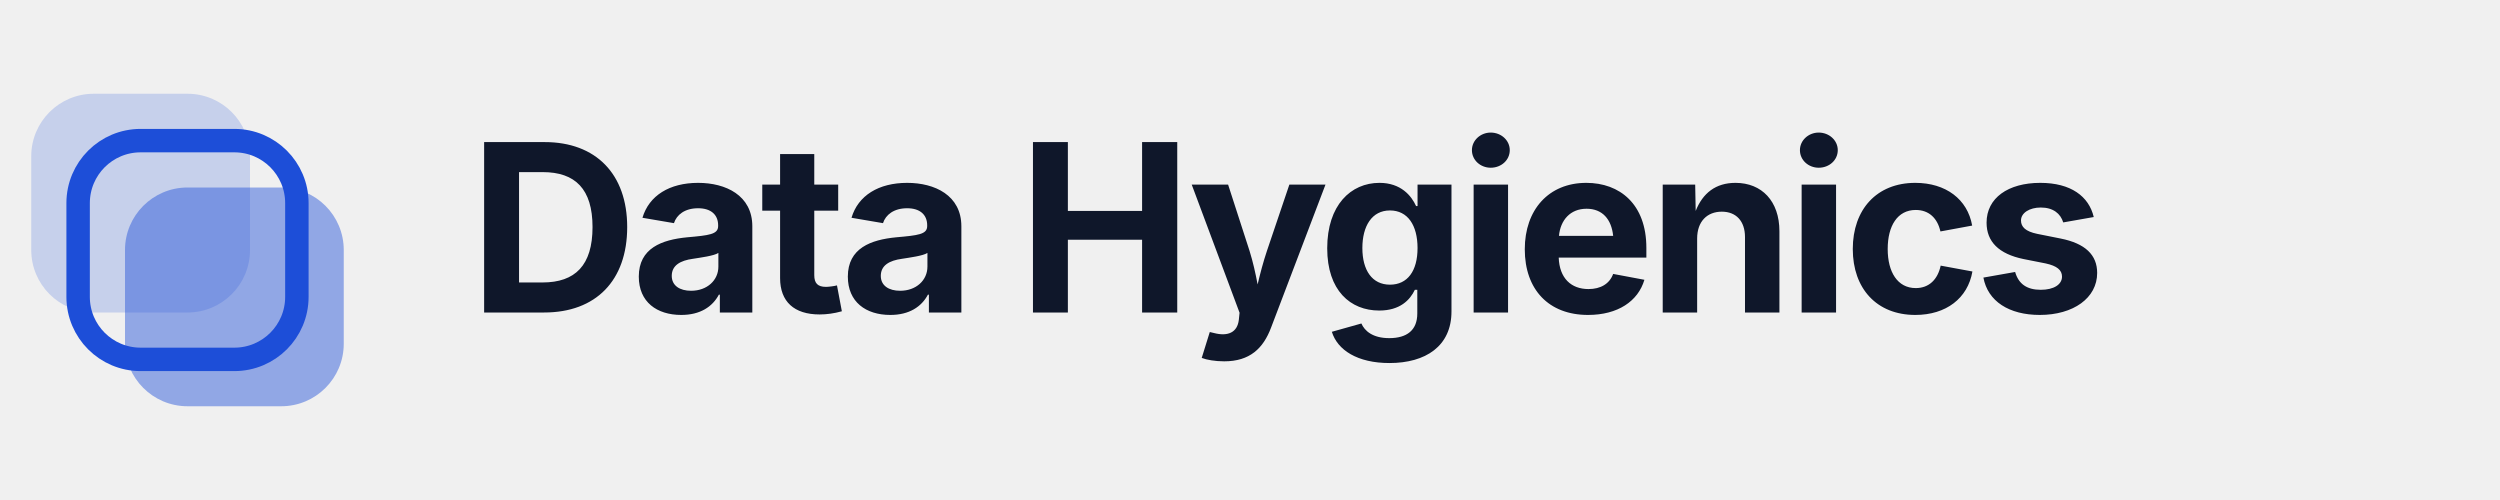
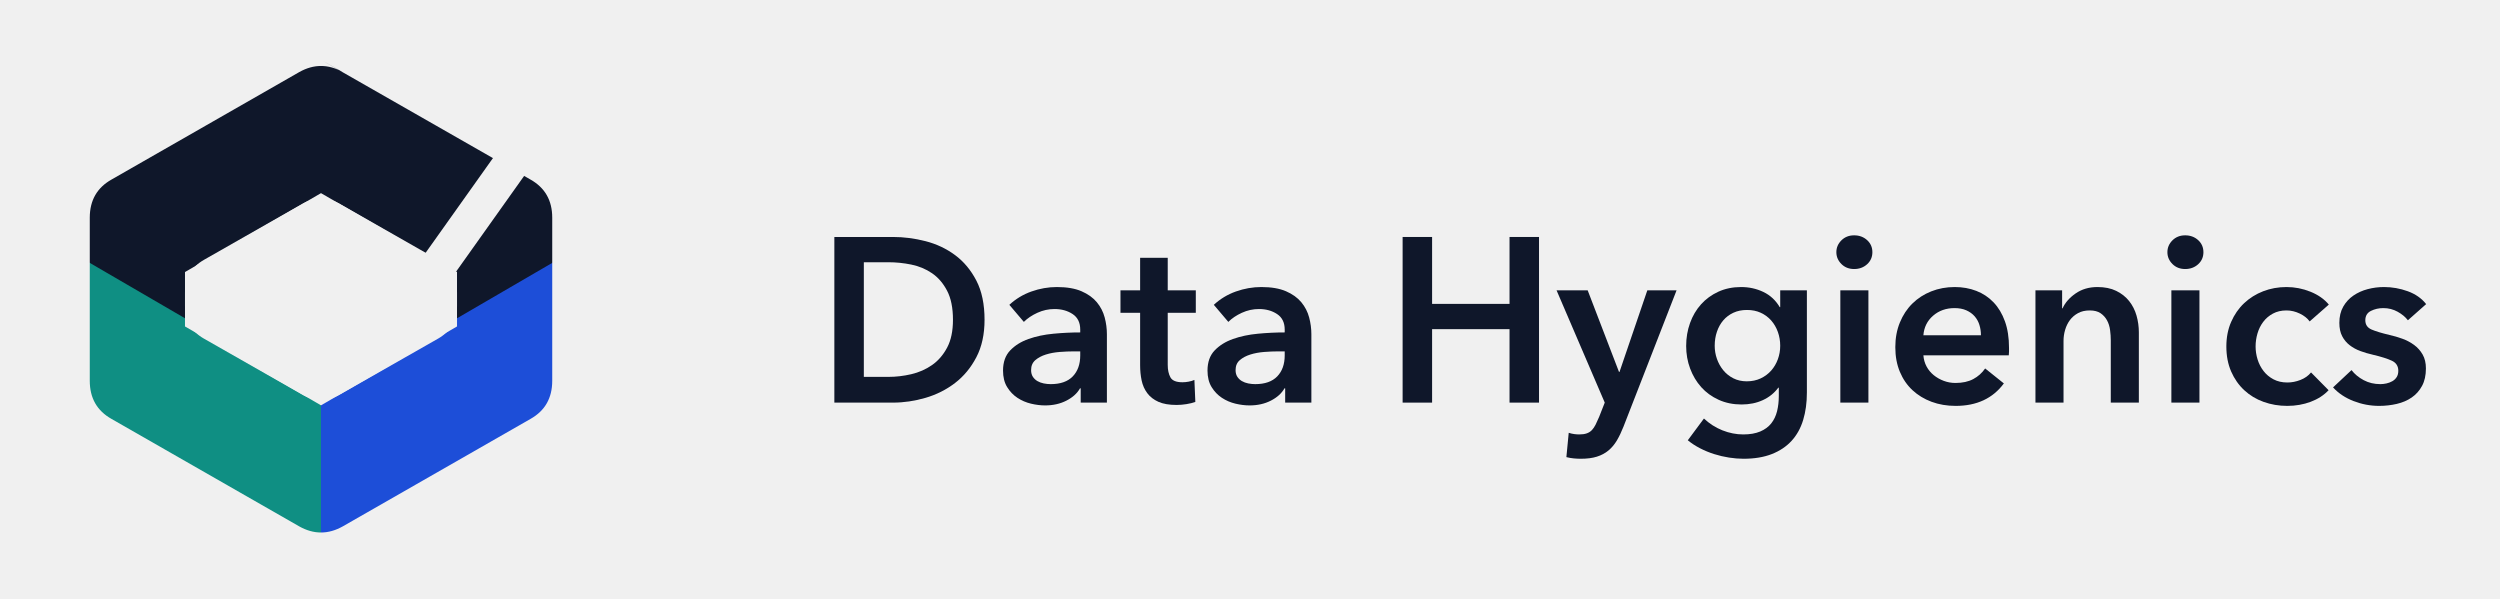
- <svg xmlns="http://www.w3.org/2000/svg" viewBox="0 0 160 32" fill="none">
-   <rect x="2" y="6" width="14" height="14" rx="4" fill="#1D4ED8" opacity="0.2" />
-   <rect x="8" y="12" width="14" height="14" rx="4" fill="#1D4ED8" opacity="0.45" />
-   <rect x="5" y="9" width="14" height="14" rx="4" fill="none" stroke="#1D4ED8" stroke-width="1.5" />
-   <text x="30" y="20" font-family="Inter, system-ui, sans-serif" font-size="15" font-weight="700" fill="#0F172A" letter-spacing="-0.03em">Data Hygienics</text>
+ <svg xmlns="http://www.w3.org/2000/svg" viewBox="0 0 919 220" role="img" aria-label="Data Hygienics logo" fill="none">
+   <g transform="translate(18 10) scale(.5)">
+     <defs>
+       <mask id="horizontal-color-ring-mask" maskUnits="userSpaceOnUse" x="0" y="0" width="400" height="400">
+         <rect width="400" height="400" fill="black" />
+         <path d="M200 24 L354 112 Q370 121 370 140 L370 260 Q370 279 354 288 L216 367 Q200 376 184 367 L46 288 Q30 279 30 260 L30 140 Q30 121 46 112 L184 33 Q200 24 216 33 Z" fill="white" />
+         <path d="M200 122 L286 171 Q300 179 300 195 L300 205 Q300 221 286 229 L214 270 Q200 278 186 270 L114 229 Q100 221 100 205 L100 195 Q100 179 114 171 L186 130 Q200 122 214 130 Z" fill="black" />
+         <path d="M328 94 L351 107 L292 190 L269 177 Z" fill="black" />
+       </mask>
+     </defs>
+     <g mask="url(#horizontal-color-ring-mask)">
+       <path d="M0 92 L100 150 L100 220 L200 278 L200 410 L-10 410 L-10 92 Z" fill="#0F8F83" />
+       <path d="M400 92 L300 150 L300 220 L200 278 L200 410 L410 410 L410 92 Z" fill="#1D4ED8" />
+       <path d="M-10 -10 H410 V150 L300 214 V180 L200 122 L100 180 V214 L-10 150 Z" fill="#0F172A" />
+     </g>
+   </g>
+   <path d="M78 708L329 708Q398 708 468 690Q538 672 594 630.5Q650 589 685 521.5Q720 454 720 354Q720 261 685 194Q650 127 594 84Q538 41 468 20.5Q398 0 329 0L78 0ZM309 110Q358 110 407 121.5Q456 133 495.5 160.5Q535 188 560 235Q585 282 585 354Q585 430 560 478Q535 526 495.5 553Q456 580 407 590Q358 600 309 600L204 600L204 110Z" fill="#0F172A" transform="translate(300.000 148.000) scale(0.086 -0.086)" />
+   <path d="M370 61L367 61Q349 29 309 8.5Q269 -12 218 -12Q189 -12 157.5 -4.5Q126 3 99.5 20.5Q73 38 55.5 66.5Q38 95 38 137Q38 191 68.5 223Q99 255 147 272Q195 289 253.5 294.5Q312 300 368 300L368 312Q368 357 335.5 378.5Q303 400 258 400Q220 400 185 384Q150 368 127 345L65 418Q106 456 159.5 475Q213 494 268 494Q332 494 373.5 476Q415 458 439 429Q463 400 472.5 364Q482 328 482 292L482 0L370 0ZM368 219L341 219Q312 219 280 216.5Q248 214 221 205.5Q194 197 176 181.5Q158 166 158 139Q158 122 165.5 110.5Q173 99 185 92Q197 85 212 82Q227 79 242 79Q304 79 336 112Q368 145 368 202Z" fill="#0F172A" transform="translate(365.446 148.000) scale(0.086 -0.086)" />
+   <path d="M3 384L3 480L87 480L87 619L205 619L205 480L325 480L325 384L205 384L205 161Q205 129 216.5 108Q228 87 268 87Q280 87 294 89.5Q308 92 319 97L323 3Q307 -3 285 -6.5Q263 -10 243 -10Q195 -10 165 3.5Q135 17 117.5 40.5Q100 64 93.5 94.5Q87 125 87 160L87 384Z" fill="#0F172A" transform="translate(411.628 148.000) scale(0.086 -0.086)" />
+   <path d="M370 61L367 61Q349 29 309 8.5Q269 -12 218 -12Q189 -12 157.5 -4.5Q126 3 99.5 20.5Q73 38 55.5 66.5Q38 95 38 137Q38 191 68.5 223Q99 255 147 272Q195 289 253.5 294.5Q312 300 368 300L368 312Q368 357 335.5 378.5Q303 400 258 400Q220 400 185 384Q150 368 127 345L65 418Q106 456 159.5 475Q213 494 268 494Q332 494 373.5 476Q415 458 439 429Q463 400 472.5 364Q482 328 482 292L482 0L370 0ZM368 219L341 219Q312 219 280 216.5Q248 214 221 205.5Q194 197 176 181.5Q158 166 158 139Q158 122 165.5 110.5Q173 99 185 92Q197 85 212 82Q227 79 242 79Q304 79 336 112Q368 145 368 202Z" fill="#0F172A" transform="translate(440.610 148.000) scale(0.086 -0.086)" />
+   <path d="" fill="#0F172A" transform="translate(487.652 148.000) scale(0.086 -0.086)" />
+   <path d="M78 708L204 708L204 422L535 422L535 708L661 708L661 0L535 0L535 314L204 314L204 0L78 0Z" fill="#0F172A" transform="translate(508.894 148.000) scale(0.086 -0.086)" />
+   <path d="M0 480L133 480L267 131L269 131L388 480L513 480L286 -103Q273 -136 258 -161.5Q243 -187 222 -204.5Q201 -222 172.5 -231Q144 -240 104 -240Q89 -240 73.5 -238.5Q58 -237 42 -233L52 -129Q64 -133 75.5 -134.5Q87 -136 97 -136Q116 -136 129 -131.5Q142 -127 151 -117.5Q160 -108 167 -94Q174 -80 182 -61L206 0Z" fill="#0F172A" transform="translate(572.190 148.000) scale(0.086 -0.086)" />
+   <path d="M560 480L560 43Q560 -22 544 -74.5Q528 -127 494.5 -163.5Q461 -200 410 -220Q359 -240 289 -240Q260 -240 227.5 -235Q195 -230 163.5 -220Q132 -210 103 -195Q74 -180 51 -161L120 -68Q155 -101 199 -118.5Q243 -136 288 -136Q331 -136 360.5 -123.5Q390 -111 407.5 -89Q425 -67 432.5 -37Q440 -7 440 29L440 64L438 64Q412 29 371.5 10.5Q331 -8 281 -8Q227 -8 183 12Q139 32 108.5 66Q78 100 61 145.5Q44 191 44 242Q44 294 60.5 340Q77 386 107.5 420Q138 454 181.5 474Q225 494 279 494Q330 494 374 473Q418 452 444 408L446 408L446 480ZM304 396Q271 396 245.5 384Q220 372 202.5 351.5Q185 331 175.5 303Q166 275 166 243Q166 214 175.5 187Q185 160 202.5 138.5Q220 117 245.5 104Q271 91 303 91Q336 91 362.5 103.5Q389 116 407.5 137Q426 158 436 185.5Q446 213 446 243Q446 274 436 302Q426 330 407.5 351Q389 372 363 384Q337 396 304 396Z" fill="#0F172A" transform="translate(616.050 148.000) scale(0.086 -0.086)" />
+   <path d="M74 480L194 480L194 0L74 0ZM57 643Q57 672 78.5 693.5Q100 715 133 715Q166 715 188.5 694.5Q211 674 211 643Q211 612 188.5 591.5Q166 571 133 571Q100 571 78.5 592.5Q57 614 57 643Z" fill="#0F172A" transform="translate(670.144 148.000) scale(0.086 -0.086)" />
+   <path d="M410 288Q410 311 403.5 332Q397 353 383 369Q369 385 347.5 394.5Q326 404 297 404Q243 404 205.5 371.5Q168 339 164 288ZM530 234Q530 226 530 218Q530 210 529 202L164 202Q166 176 177.5 154.5Q189 133 208 117.5Q227 102 251 93Q275 84 301 84Q346 84 377 100.5Q408 117 428 146L508 82Q437 -14 302 -14Q246 -14 199 3.5Q152 21 117.5 53Q83 85 63.5 131.5Q44 178 44 237Q44 295 63.5 342.5Q83 390 117 423.5Q151 457 197.5 475.5Q244 494 298 494Q348 494 390.5 477.5Q433 461 464 428.5Q495 396 512.5 347.5Q530 299 530 234Z" fill="#0F172A" transform="translate(692.934 148.000) scale(0.086 -0.086)" />
+   <path d="M72 480L186 480L186 403L188 403Q204 439 243.5 466.5Q283 494 337 494Q384 494 417.5 477.5Q451 461 472.5 434Q494 407 504 372Q514 337 514 300L514 0L394 0L394 266Q394 287 391 310Q388 333 378 351.5Q368 370 350.5 382Q333 394 304 394Q275 394 254 382.5Q233 371 219.5 353Q206 335 199 311.5Q192 288 192 264L192 0L72 0Z" fill="#0F172A" transform="translate(742.040 148.000) scale(0.086 -0.086)" />
+   <path d="M74 480L194 480L194 0L74 0ZM57 643Q57 672 78.5 693.5Q100 715 133 715Q166 715 188.5 694.5Q211 674 211 643Q211 612 188.5 591.5Q166 571 133 571Q100 571 78.5 592.5Q57 614 57 643Z" fill="#0F172A" transform="translate(791.834 148.000) scale(0.086 -0.086)" />
+   <path d="M400 347Q386 367 358 380.5Q330 394 301 394Q268 394 243 380.5Q218 367 201.5 345Q185 323 177 295.5Q169 268 169 240Q169 212 177.5 184.5Q186 157 203 135Q220 113 245.5 99.5Q271 86 305 86Q333 86 361 97Q389 108 406 129L481 53Q451 21 404.5 3.5Q358 -14 304 -14Q251 -14 203.5 3Q156 20 120.5 53Q85 86 64.5 133Q44 180 44 240Q44 298 64.5 345Q85 392 120 425Q155 458 201.5 476Q248 494 301 494Q354 494 403.5 474Q453 454 482 419Z" fill="#0F172A" transform="translate(814.624 148.000) scale(0.086 -0.086)" />
+   <path d="M335 352Q319 373 291 388.5Q263 404 230 404Q201 404 177 392Q153 380 153 352Q153 324 179.5 312.5Q206 301 257 289Q284 283 311.5 273Q339 263 361.5 246.5Q384 230 398 205.5Q412 181 412 146Q412 102 395.5 71.5Q379 41 351.5 22Q324 3 287.5 -5.5Q251 -14 212 -14Q156 -14 103 6.5Q50 27 15 65L94 139Q114 113 146 96Q178 79 217 79Q230 79 243.5 82Q257 85 268.5 91.5Q280 98 287 109Q294 120 294 136Q294 166 266.5 179Q239 192 184 205Q157 211 131.5 220.5Q106 230 86 245.5Q66 261 54 284Q42 307 42 341Q42 381 58.5 410Q75 439 102 457.5Q129 476 163 485Q197 494 233 494Q285 494 334.5 476Q384 458 413 421Z" fill="#0F172A" transform="translate(856.334 148.000) scale(0.086 -0.086)" />
</svg>
